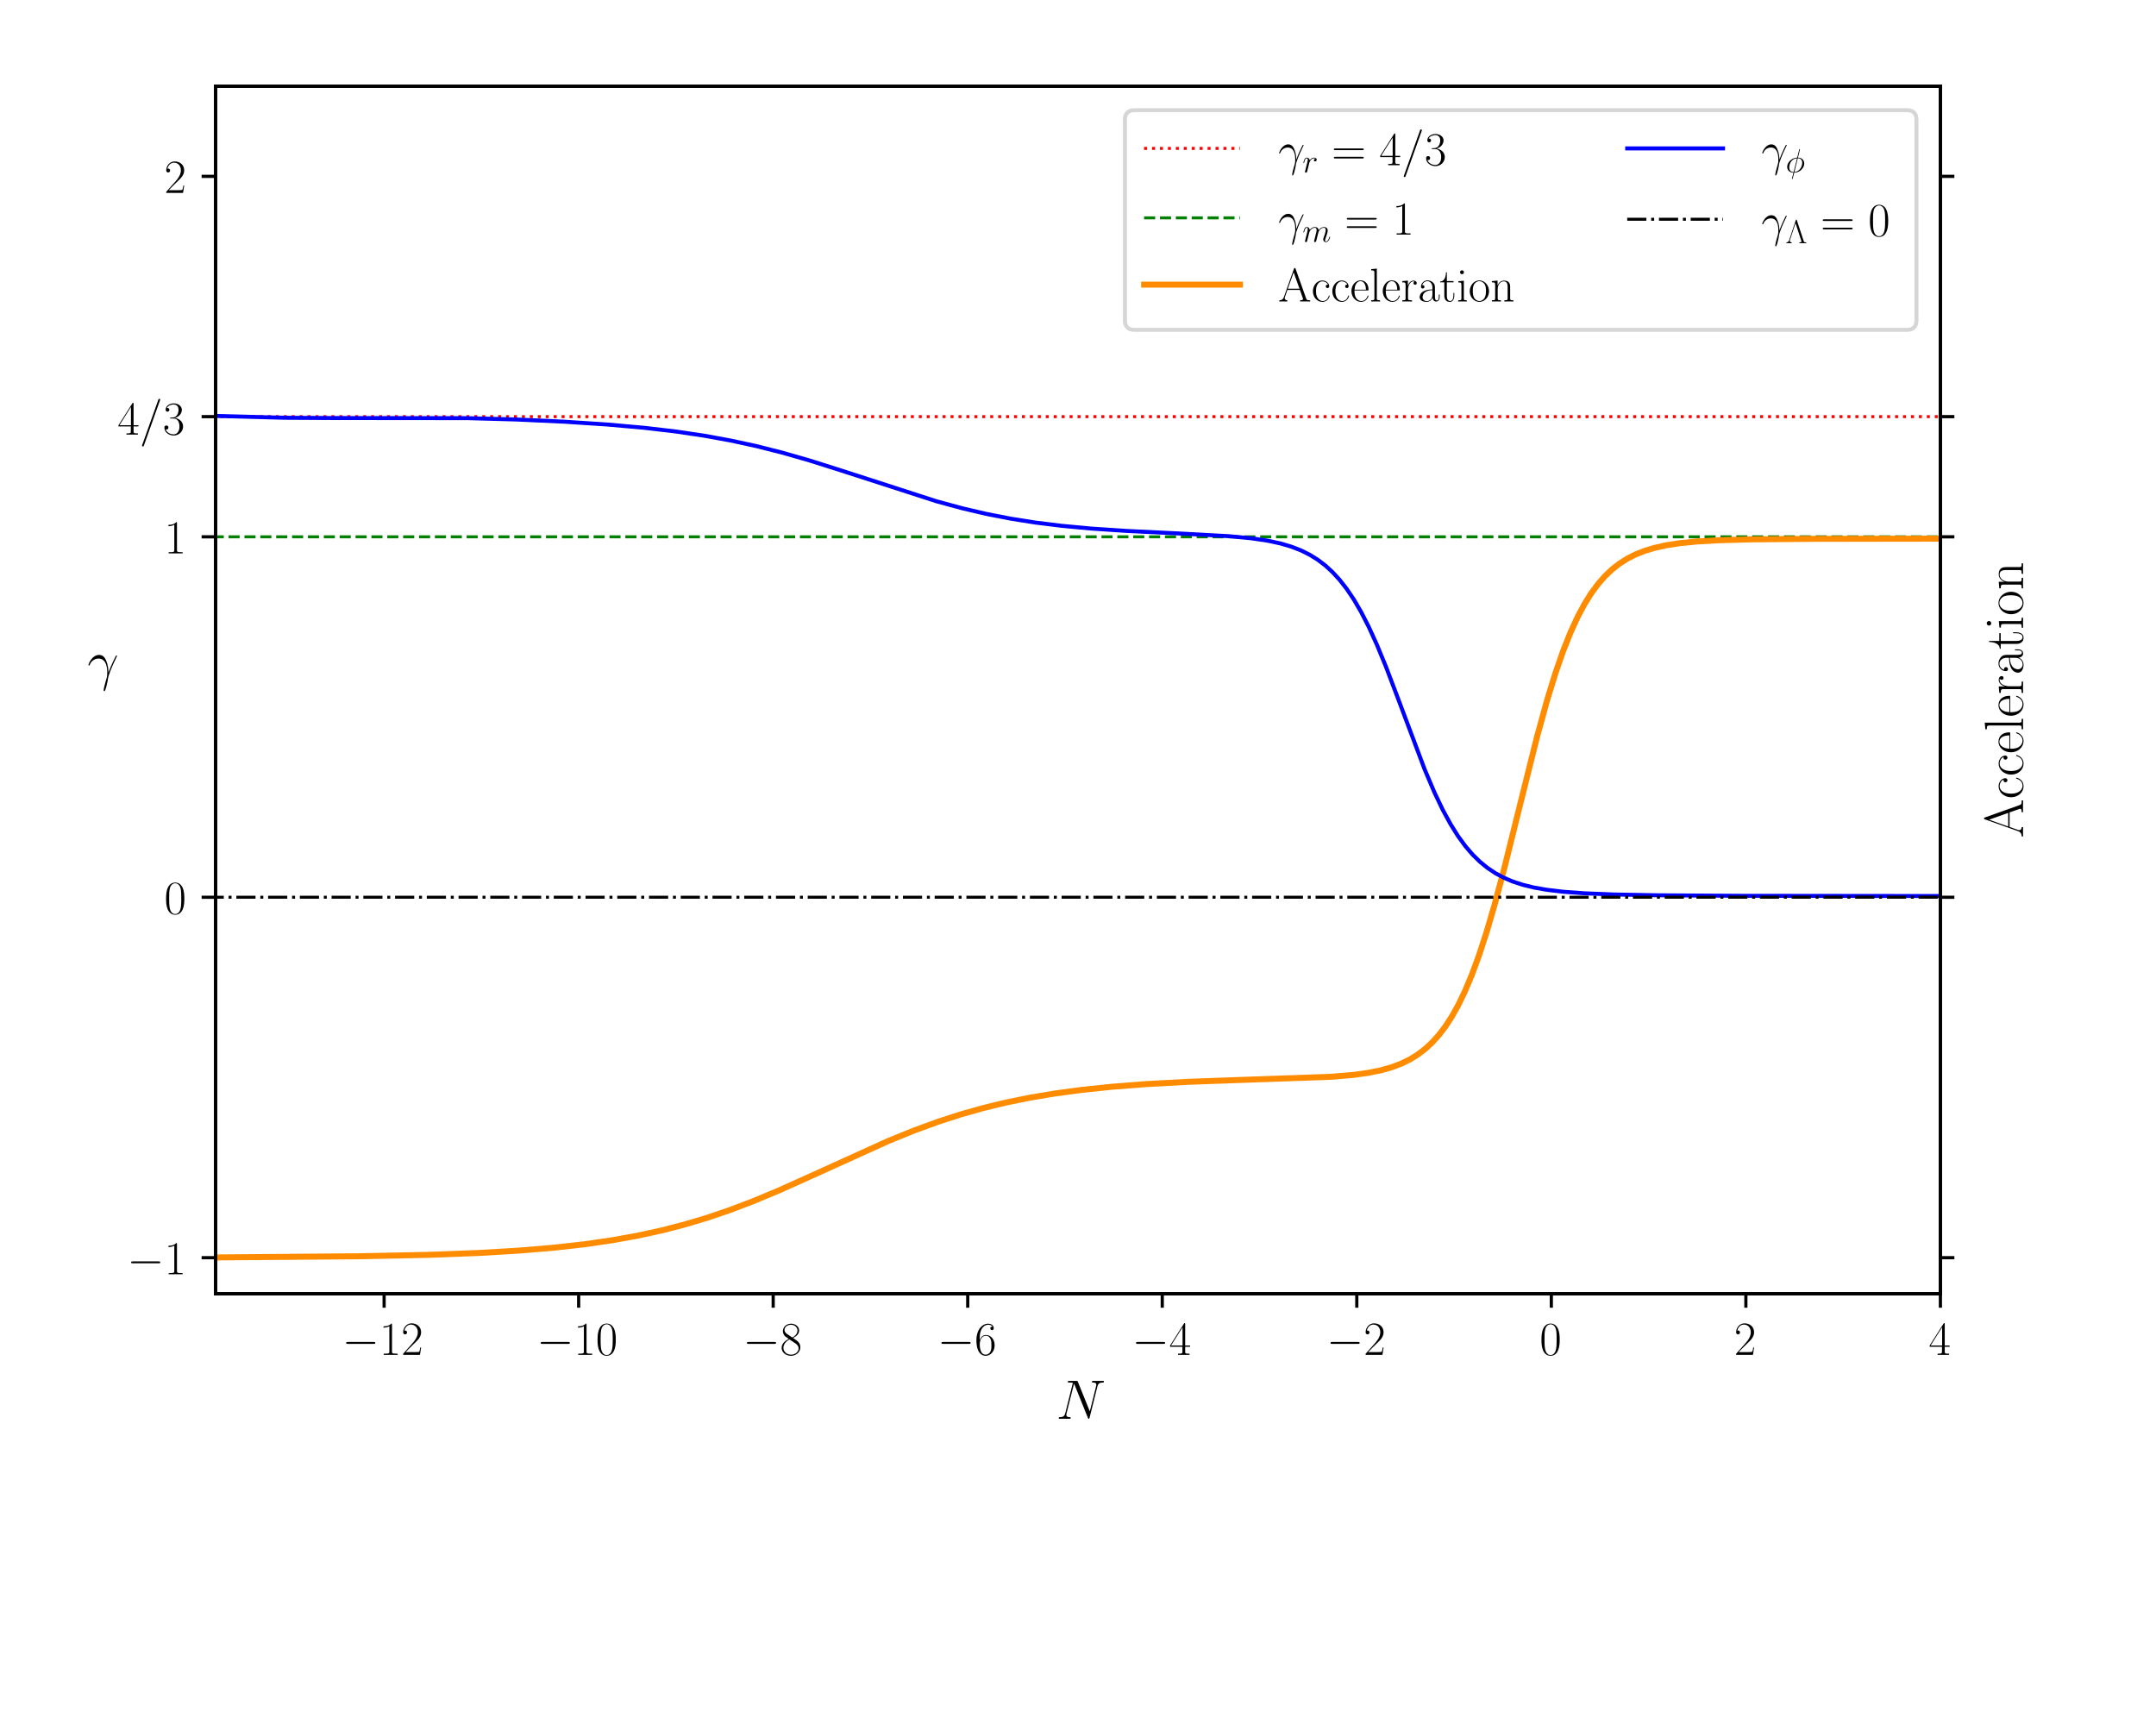
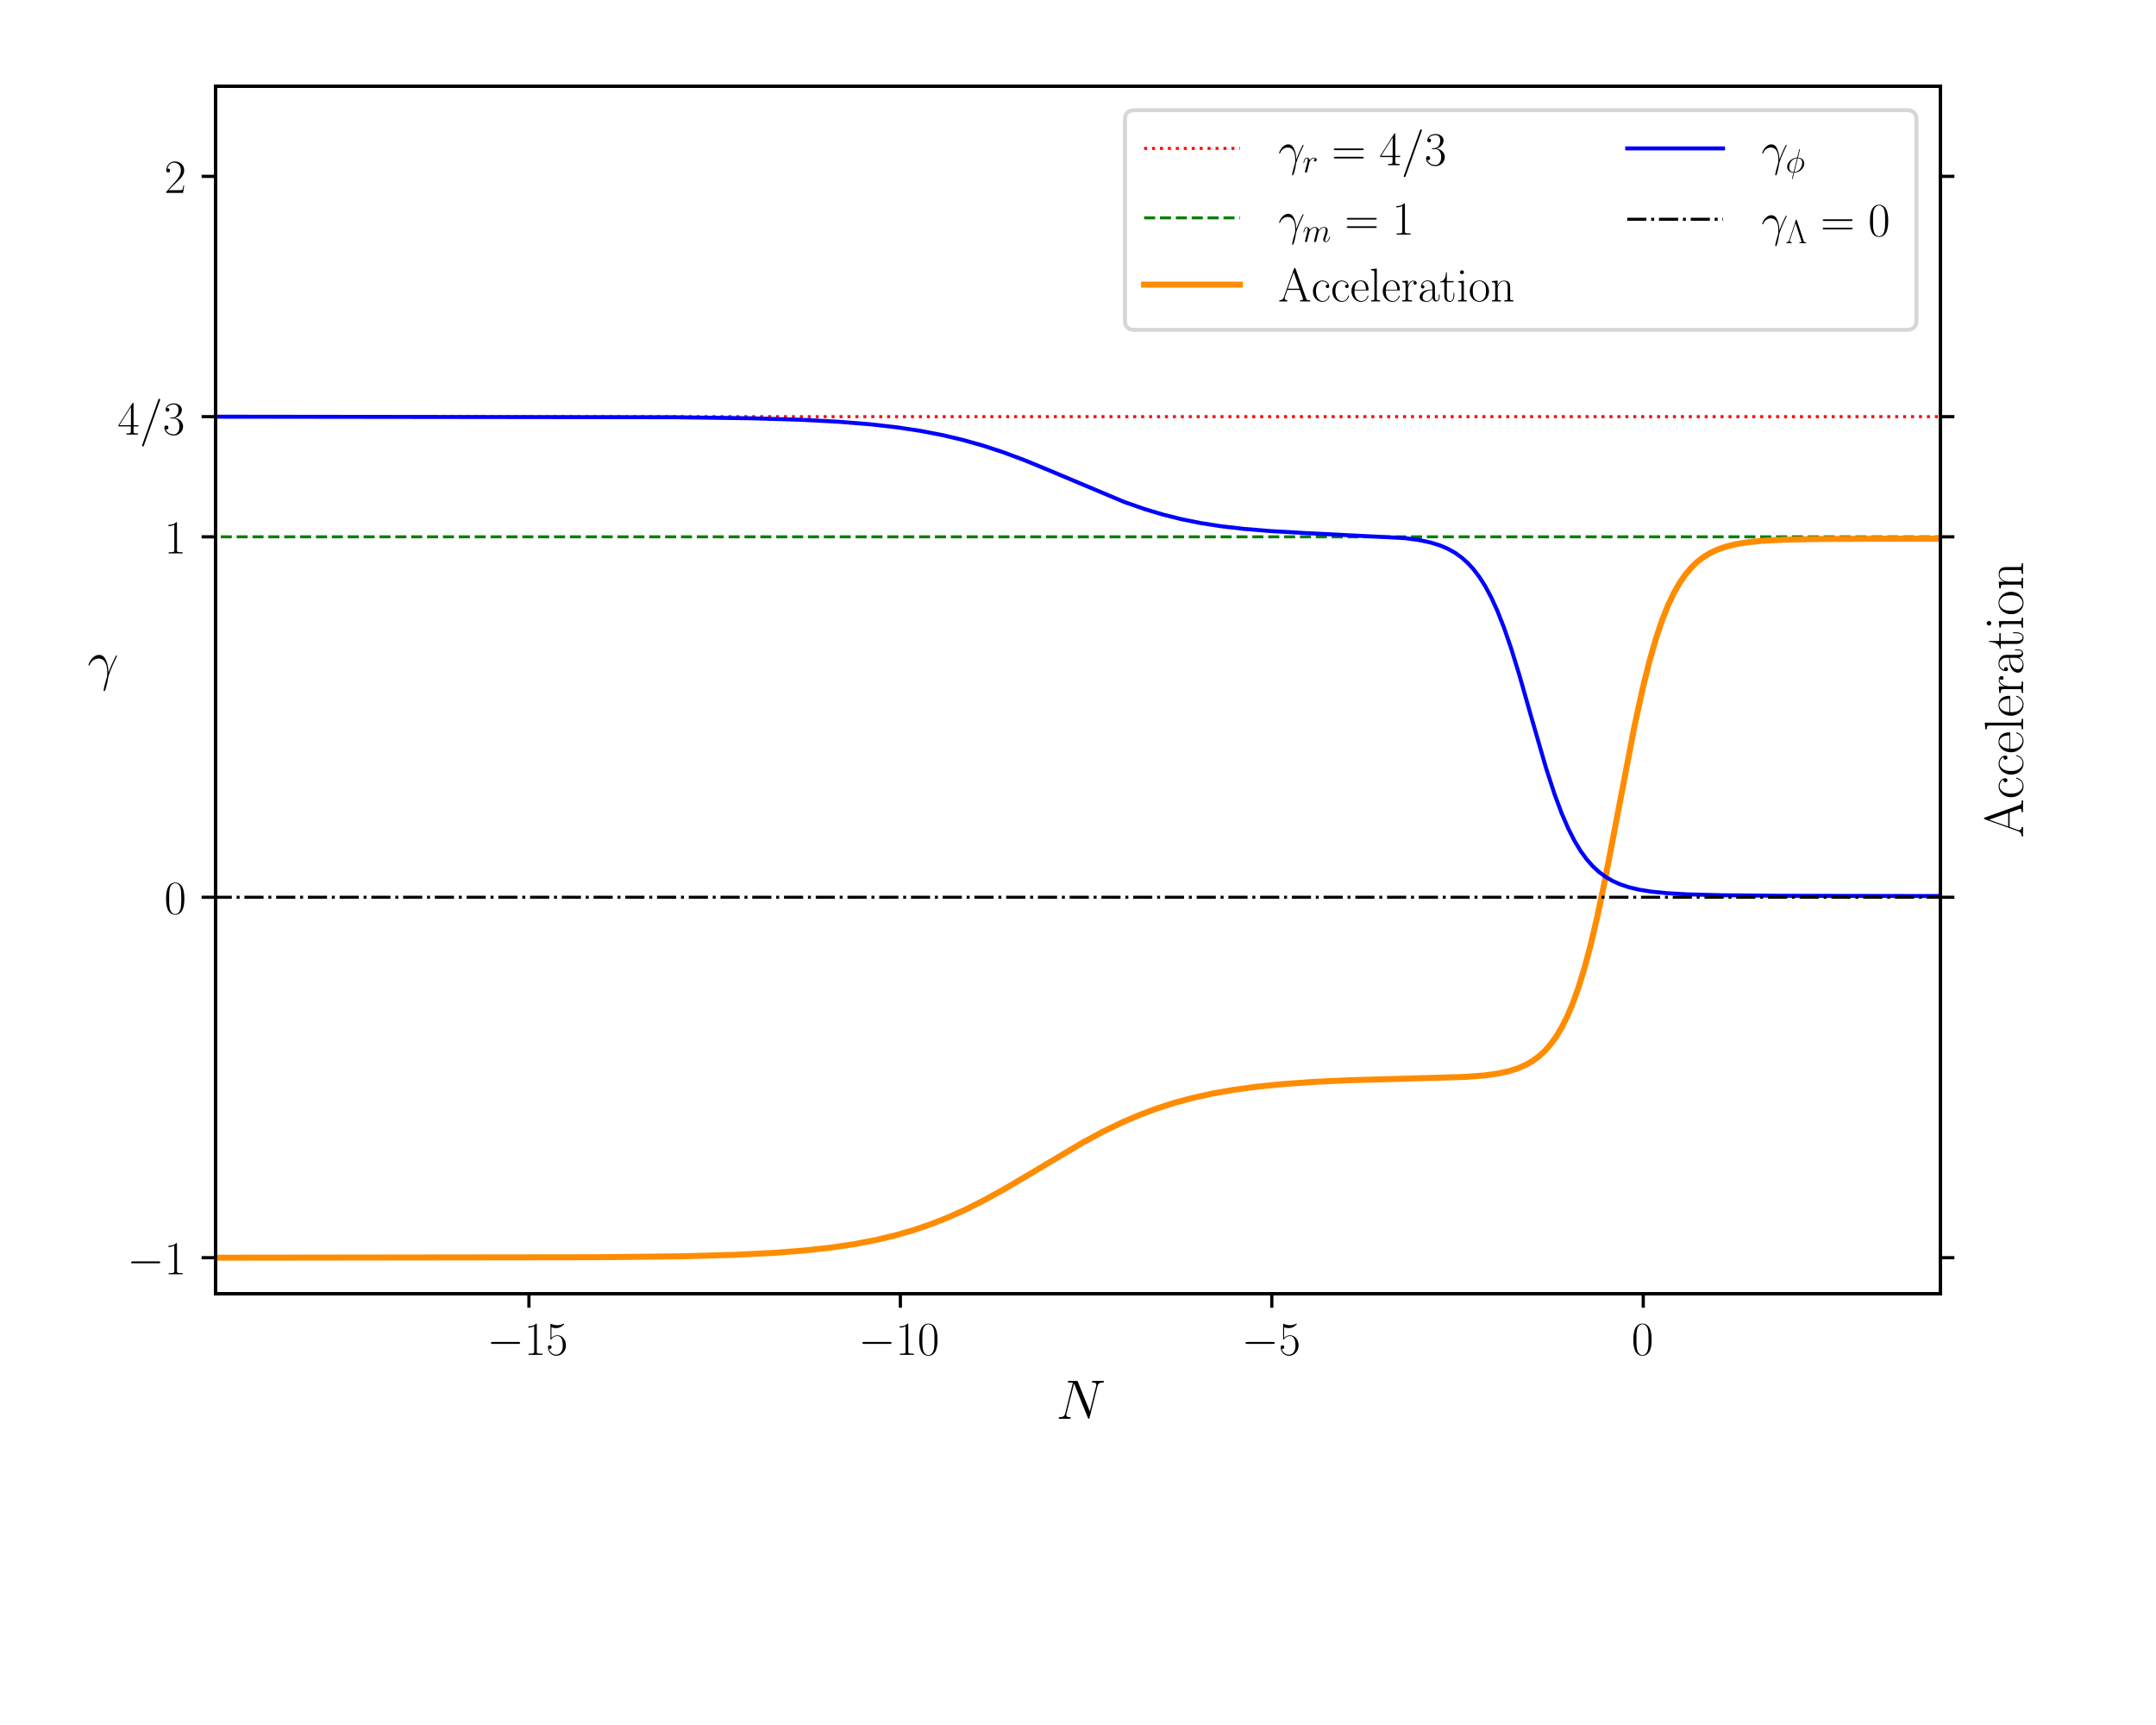
<svg xmlns="http://www.w3.org/2000/svg" xmlns:xlink="http://www.w3.org/1999/xlink" width="540pt" height="432pt" viewBox="0 0 540 432" version="1.1">
  <defs>
    <style type="text/css">*{stroke-linejoin: round; stroke-linecap: butt}</style>
  </defs>
  <g id="figure_1">
    <g id="patch_1">
      <path d="M 0 432  L 540 432  L 540 0  L 0 0  z " style="fill: #ffffff" />
    </g>
    <g id="axes_1">
      <g id="patch_2">
        <path d="M 54 324  L 486 324  L 486 21.6  L 54 21.6  z " style="fill: #ffffff" />
      </g>
      <g id="matplotlib.axis_1">
        <g id="xtick_1">
          <g id="line2d_1">
            <defs>
-               <path id="m106adb99c2" d="M 0 0  L 0 3.5  " style="stroke: #000000; stroke-width: 0.8" />
-             </defs>
-             <g>
-               <use xlink:href="#m106adb99c2" x="96.208" y="324" style="stroke: #000000; stroke-width: 0.8" />
+               <path id="m01d4dc6bf0" d="M 0 0  L 0 3.5  " style="stroke: #000000; stroke-width: 0.8" />
+             </defs>
+             <g>
+               <use xlink:href="#m01d4dc6bf0" x="132.478" y="324" style="stroke: #000000; stroke-width: 0.8" />
            </g>
          </g>
          <g id="text_1">
-             <g transform="translate(85.70622 339.3022) scale(0.12 -0.12)">
+             <g transform="translate(121.9755 339.3022) scale(0.12 -0.12)">
              <defs>
                <path id="CMSY10-0" d="M 4218 1472  C 4326 1472 4442 1472 4442 1600  C 4442 1728 4326 1728 4218 1728  L 755 1728  C 646 1728 531 1728 531 1600  C 531 1472 646 1472 755 1472  L 4218 1472  z " transform="scale(0.015625)" />
                <path id="CMR17-31" d="M 1702 4058  C 1702 4192 1696 4192 1606 4192  C 1357 3916 979 3827 621 3827  C 602 3827 570 3827 563 3808  C 557 3795 557 3782 557 3648  C 755 3648 1088 3686 1344 3839  L 1344 461  C 1344 236 1331 160 781 160  L 589 160  L 589 0  C 896 0 1216 0 1523 0  C 1830 0 2150 0 2458 0  L 2458 160  L 2266 160  C 1715 160 1702 230 1702 458  L 1702 4058  z " transform="scale(0.015625)" />
-                 <path id="CMR17-32" d="M 2669 989  L 2554 989  C 2490 536 2438 459 2413 420  C 2381 369 1920 369 1830 369  L 602 369  C 832 619 1280 1072 1824 1597  C 2214 1967 2669 2402 2669 3035  C 2669 3790 2067 4224 1395 4224  C 691 4224 262 3604 262 3030  C 262 2780 448 2748 525 2748  C 589 2748 781 2787 781 3010  C 781 3207 614 3264 525 3264  C 486 3264 448 3258 422 3245  C 544 3790 915 4058 1306 4058  C 1862 4058 2227 3617 2227 3035  C 2227 2479 1901 2000 1536 1584  L 262 146  L 262 0  L 2515 0  L 2669 989  z " transform="scale(0.015625)" />
+                 <path id="CMR17-35" d="M 730 3692  C 794 3666 1056 3584 1325 3584  C 1920 3584 2246 3911 2432 4100  C 2432 4157 2432 4192 2394 4192  C 2387 4192 2374 4192 2323 4163  C 2099 4058 1837 3973 1517 3973  C 1325 3973 1037 3999 723 4139  C 653 4171 640 4171 634 4171  C 602 4171 595 4164 595 4037  L 595 2203  C 595 2089 595 2057 659 2057  C 691 2057 704 2070 736 2114  C 941 2401 1222 2522 1542 2522  C 1766 2522 2246 2382 2246 1289  C 2246 1085 2246 715 2054 421  C 1894 159 1645 25 1370 25  C 947 25 518 320 403 814  C 429 807 480 795 506 795  C 589 795 749 840 749 1038  C 749 1210 627 1280 506 1280  C 358 1280 262 1190 262 1011  C 262 454 704 -128 1382 -128  C 2042 -128 2669 440 2669 1264  C 2669 2030 2170 2624 1549 2624  C 1222 2624 947 2503 730 2274  L 730 3692  z " transform="scale(0.015625)" />
              </defs>
              <use xlink:href="#CMSY10-0" transform="scale(0.996264)" />
              <use xlink:href="#CMR17-31" transform="translate(77.48747 0) scale(0.996264)" />
-               <use xlink:href="#CMR17-32" transform="translate(123.1779 0) scale(0.996264)" />
+               <use xlink:href="#CMR17-35" transform="translate(123.1779 0) scale(0.996264)" />
            </g>
          </g>
        </g>
        <g id="xtick_2">
          <g id="line2d_2">
            <g>
-               <use xlink:href="#m106adb99c2" x="144.932" y="324" style="stroke: #000000; stroke-width: 0.8" />
+               <use xlink:href="#m01d4dc6bf0" x="225.51" y="324" style="stroke: #000000; stroke-width: 0.8" />
            </g>
          </g>
          <g id="text_2">
-             <g transform="translate(134.4302 339.3022) scale(0.12 -0.12)">
+             <g transform="translate(215.0077 339.3022) scale(0.12 -0.12)">
              <defs>
                <path id="CMR17-30" d="M 2688 2025  C 2688 2416 2682 3080 2413 3591  C 2176 4039 1798 4198 1466 4198  C 1158 4198 768 4058 525 3597  C 269 3118 243 2524 243 2025  C 243 1661 250 1106 448 619  C 723 -39 1216 -128 1466 -128  C 1760 -128 2208 -7 2470 600  C 2662 1042 2688 1559 2688 2025  z M 1466 -26  C 1056 -26 813 325 723 812  C 653 1188 653 1738 653 2096  C 653 2588 653 2997 736 3387  C 858 3929 1216 4096 1466 4096  C 1728 4096 2067 3923 2189 3400  C 2272 3036 2278 2607 2278 2096  C 2278 1680 2278 1169 2202 792  C 2067 95 1690 -26 1466 -26  z " transform="scale(0.015625)" />
              </defs>
              <use xlink:href="#CMSY10-0" transform="scale(0.996264)" />
              <use xlink:href="#CMR17-31" transform="translate(77.48747 0) scale(0.996264)" />
              <use xlink:href="#CMR17-30" transform="translate(123.1779 0) scale(0.996264)" />
            </g>
          </g>
        </g>
        <g id="xtick_3">
          <g id="line2d_3">
            <g>
-               <use xlink:href="#m106adb99c2" x="193.656" y="324" style="stroke: #000000; stroke-width: 0.8" />
+               <use xlink:href="#m01d4dc6bf0" x="318.542" y="324" style="stroke: #000000; stroke-width: 0.8" />
            </g>
          </g>
          <g id="text_3">
-             <g transform="translate(186.0806 339.3022) scale(0.12 -0.12)">
-               <defs>
-                 <path id="CMR17-38" d="M 1741 2264  C 2144 2467 2554 2773 2554 3263  C 2554 3841 1990 4179 1472 4179  C 890 4179 378 3759 378 3180  C 378 3021 416 2747 666 2505  C 730 2442 998 2251 1171 2130  C 883 1983 211 1634 211 934  C 211 279 838 -128 1459 -128  C 2144 -128 2720 362 2720 1010  C 2720 1590 2330 1857 2074 2029  L 1741 2264  z M 902 2822  C 851 2854 595 3051 595 3351  C 595 3739 998 4032 1459 4032  C 1965 4032 2336 3676 2336 3262  C 2336 2669 1670 2331 1638 2331  C 1632 2331 1626 2331 1574 2370  L 902 2822  z M 2080 1519  C 2176 1449 2483 1240 2483 851  C 2483 381 2010 25 1472 25  C 890 25 448 438 448 940  C 448 1443 838 1862 1280 2060  L 2080 1519  z " transform="scale(0.015625)" />
-               </defs>
+             <g transform="translate(310.9664 339.3022) scale(0.12 -0.12)">
              <use xlink:href="#CMSY10-0" transform="scale(0.996264)" />
-               <use xlink:href="#CMR17-38" transform="translate(77.48747 0) scale(0.996264)" />
+               <use xlink:href="#CMR17-35" transform="translate(77.48747 0) scale(0.996264)" />
            </g>
          </g>
        </g>
        <g id="xtick_4">
          <g id="line2d_4">
            <g>
-               <use xlink:href="#m106adb99c2" x="242.38" y="324" style="stroke: #000000; stroke-width: 0.8" />
+               <use xlink:href="#m01d4dc6bf0" x="411.574" y="324" style="stroke: #000000; stroke-width: 0.8" />
            </g>
          </g>
          <g id="text_4">
-             <g transform="translate(234.8045 339.3022) scale(0.12 -0.12)">
-               <defs>
-                 <path id="CMR17-36" d="M 678 2176  C 678 3690 1395 4032 1811 4032  C 1946 4032 2272 4009 2400 3776  C 2298 3776 2106 3776 2106 3553  C 2106 3381 2246 3323 2336 3323  C 2394 3323 2566 3348 2566 3560  C 2566 3954 2246 4179 1805 4179  C 1043 4179 243 3390 243 1984  C 243 253 966 -128 1478 -128  C 2099 -128 2688 427 2688 1283  C 2688 2081 2170 2662 1517 2662  C 1126 2662 838 2407 678 1960  L 678 2176  z M 1478 25  C 691 25 691 1200 691 1436  C 691 1896 909 2560 1504 2560  C 1613 2560 1926 2560 2138 2120  C 2253 1870 2253 1609 2253 1289  C 2253 944 2253 690 2118 434  C 1978 171 1773 25 1478 25  z " transform="scale(0.015625)" />
-               </defs>
-               <use xlink:href="#CMSY10-0" transform="scale(0.996264)" />
-               <use xlink:href="#CMR17-36" transform="translate(77.48747 0) scale(0.996264)" />
-             </g>
-           </g>
-         </g>
-         <g id="xtick_5">
-           <g id="line2d_5">
-             <g>
-               <use xlink:href="#m106adb99c2" x="291.104" y="324" style="stroke: #000000; stroke-width: 0.8" />
-             </g>
-           </g>
-           <g id="text_5">
-             <g transform="translate(283.5285 339.3022) scale(0.12 -0.12)">
-               <defs>
-                 <path id="CMR17-34" d="M 2150 4122  C 2150 4256 2144 4256 2029 4256  L 128 1254  L 128 1088  L 1779 1088  L 1779 457  C 1779 224 1766 160 1318 160  L 1197 160  L 1197 0  C 1402 0 1747 0 1965 0  C 2182 0 2528 0 2733 0  L 2733 160  L 2611 160  C 2163 160 2150 224 2150 457  L 2150 1088  L 2803 1088  L 2803 1254  L 2150 1254  L 2150 4122  z M 1798 3703  L 1798 1254  L 256 1254  L 1798 3703  z " transform="scale(0.015625)" />
-               </defs>
-               <use xlink:href="#CMSY10-0" transform="scale(0.996264)" />
-               <use xlink:href="#CMR17-34" transform="translate(77.48747 0) scale(0.996264)" />
-             </g>
-           </g>
-         </g>
-         <g id="xtick_6">
-           <g id="line2d_6">
-             <g>
-               <use xlink:href="#m106adb99c2" x="339.828" y="324" style="stroke: #000000; stroke-width: 0.8" />
-             </g>
-           </g>
-           <g id="text_6">
-             <g transform="translate(332.2524 339.3022) scale(0.12 -0.12)">
-               <use xlink:href="#CMSY10-0" transform="scale(0.996264)" />
-               <use xlink:href="#CMR17-32" transform="translate(77.48747 0) scale(0.996264)" />
-             </g>
-           </g>
-         </g>
-         <g id="xtick_7">
-           <g id="line2d_7">
-             <g>
-               <use xlink:href="#m106adb99c2" x="388.552" y="324" style="stroke: #000000; stroke-width: 0.8" />
-             </g>
-           </g>
-           <g id="text_7">
-             <g transform="translate(385.6256 339.3022) scale(0.12 -0.12)">
+             <g transform="translate(408.6478 339.3022) scale(0.12 -0.12)">
              <use xlink:href="#CMR17-30" transform="scale(0.996264)" />
            </g>
          </g>
        </g>
-         <g id="xtick_8">
-           <g id="line2d_8">
-             <g>
-               <use xlink:href="#m106adb99c2" x="437.276" y="324" style="stroke: #000000; stroke-width: 0.8" />
-             </g>
-           </g>
-           <g id="text_8">
-             <g transform="translate(434.3496 339.3022) scale(0.12 -0.12)">
-               <use xlink:href="#CMR17-32" transform="scale(0.996264)" />
-             </g>
-           </g>
-         </g>
-         <g id="xtick_9">
-           <g id="line2d_9">
-             <g>
-               <use xlink:href="#m106adb99c2" x="486" y="324" style="stroke: #000000; stroke-width: 0.8" />
-             </g>
-           </g>
-           <g id="text_9">
-             <g transform="translate(483.0735 339.3022) scale(0.12 -0.12)">
-               <use xlink:href="#CMR17-34" transform="scale(0.996264)" />
-             </g>
-           </g>
-         </g>
-         <g id="text_10">
+         <g id="text_5">
          <g transform="translate(264.5319 355.3127) scale(0.14 -0.14)">
            <defs>
              <path id="CMMI12-4e" d="M 4736 3698  C 4806 3974 4909 4166 5395 4166  C 5414 4166 5491 4166 5491 4279  C 5491 4352 5434 4352 5408 4352  C 5280 4352 4954 4352 4826 4352  L 4518 4352  C 4429 4352 4314 4352 4224 4352  C 4186 4352 4109 4352 4109 4230  C 4109 4166 4160 4166 4205 4166  C 4589 4166 4614 4019 4614 3903  C 4614 3846 4608 3826 4589 3737  L 3866 850  L 2496 4249  C 2451 4352 2445 4352 2304 4352  L 1523 4352  C 1395 4352 1338 4352 1338 4230  C 1338 4166 1382 4166 1504 4166  C 1536 4166 1914 4166 1914 4115  C 1914 4102 1901 4051 1894 4032  L 1043 635  C 966 320 813 186 390 186  C 358 186 294 186 294 67  C 294 0 358 0 378 0  C 506 0 832 0 960 0  L 1267 0  C 1357 0 1466 0 1555 0  C 1600 0 1670 0 1670 122  C 1670 180 1606 186 1581 186  C 1370 186 1165 224 1165 454  C 1165 505 1178 562 1190 613  L 2054 4032  C 2093 3968 2093 3956 2118 3898  L 3642 115  C 3674 38 3686 0 3744 0  C 3808 0 3814 19 3840 128  L 4736 3698  z " transform="scale(0.015625)" />
            </defs>
            <use xlink:href="#CMMI12-4e" transform="scale(0.996264)" />
          </g>
        </g>
      </g>
      <g id="matplotlib.axis_2">
        <g id="ytick_1">
-           <g id="line2d_10">
-             <defs>
-               <path id="mf02c98579a" d="M 0 0  L -3.5 0  " style="stroke: #000000; stroke-width: 0.8" />
-             </defs>
-             <g>
-               <use xlink:href="#mf02c98579a" x="54" y="314.973" style="stroke: #000000; stroke-width: 0.8" />
-             </g>
-           </g>
-           <g id="text_11">
+           <g id="line2d_5">
+             <defs>
+               <path id="macfcc7bce2" d="M 0 0  L -3.5 0  " style="stroke: #000000; stroke-width: 0.8" />
+             </defs>
+             <g>
+               <use xlink:href="#macfcc7bce2" x="54" y="314.973" style="stroke: #000000; stroke-width: 0.8" />
+             </g>
+           </g>
+           <g id="text_6">
            <g transform="translate(31.84852 319.1242) scale(0.12 -0.12)">
              <use xlink:href="#CMSY10-0" transform="scale(0.996264)" />
              <use xlink:href="#CMR17-31" transform="translate(77.48747 0) scale(0.996264)" />
            </g>
          </g>
        </g>
        <g id="ytick_2">
-           <g id="line2d_11">
-             <g>
-               <use xlink:href="#mf02c98579a" x="54" y="224.704" style="stroke: #000000; stroke-width: 0.8" />
-             </g>
-           </g>
-           <g id="text_12">
+           <g id="line2d_6">
+             <g>
+               <use xlink:href="#macfcc7bce2" x="54" y="224.704" style="stroke: #000000; stroke-width: 0.8" />
+             </g>
+           </g>
+           <g id="text_7">
            <g transform="translate(41.14701 228.8556) scale(0.12 -0.12)">
              <use xlink:href="#CMR17-30" transform="scale(0.996264)" />
            </g>
          </g>
        </g>
        <g id="ytick_3">
-           <g id="line2d_12">
-             <g>
-               <use xlink:href="#mf02c98579a" x="54" y="134.436" style="stroke: #000000; stroke-width: 0.8" />
-             </g>
-           </g>
-           <g id="text_13">
+           <g id="line2d_7">
+             <g>
+               <use xlink:href="#macfcc7bce2" x="54" y="134.436" style="stroke: #000000; stroke-width: 0.8" />
+             </g>
+           </g>
+           <g id="text_8">
            <g transform="translate(41.14701 138.5869) scale(0.12 -0.12)">
              <use xlink:href="#CMR17-31" transform="scale(0.996264)" />
            </g>
          </g>
        </g>
        <g id="ytick_4">
-           <g id="line2d_13">
-             <g>
-               <use xlink:href="#mf02c98579a" x="54" y="104.346" style="stroke: #000000; stroke-width: 0.8" />
-             </g>
-           </g>
-           <g id="text_14">
+           <g id="line2d_8">
+             <g>
+               <use xlink:href="#macfcc7bce2" x="54" y="104.346" style="stroke: #000000; stroke-width: 0.8" />
+             </g>
+           </g>
+           <g id="text_9">
            <g transform="translate(29.44103 108.8295) scale(0.12 -0.12)">
              <defs>
+                 <path id="CMR17-34" d="M 2150 4122  C 2150 4256 2144 4256 2029 4256  L 128 1254  L 128 1088  L 1779 1088  L 1779 457  C 1779 224 1766 160 1318 160  L 1197 160  L 1197 0  C 1402 0 1747 0 1965 0  C 2182 0 2528 0 2733 0  L 2733 160  L 2611 160  C 2163 160 2150 224 2150 457  L 2150 1088  L 2803 1088  L 2803 1254  L 2150 1254  L 2150 4122  z M 1798 3703  L 1798 1254  L 256 1254  L 1798 3703  z " transform="scale(0.015625)" />
                <path id="CMMI12-3d" d="M 2746 4562  C 2746 4569 2784 4666 2784 4678  C 2784 4755 2720 4800 2669 4800  C 2637 4800 2579 4800 2528 4659  L 384 -1363  C 384 -1370 346 -1465 346 -1478  C 346 -1555 410 -1600 461 -1600  C 499 -1600 557 -1593 602 -1459  L 2746 4562  z " transform="scale(0.015625)" />
                <path id="CMR17-33" d="M 1414 2157  C 1984 2157 2234 1662 2234 1090  C 2234 320 1824 25 1453 25  C 1114 25 563 194 390 693  C 422 680 454 680 486 680  C 640 680 755 782 755 948  C 755 1133 614 1216 486 1216  C 378 1216 211 1165 211 926  C 211 335 787 -128 1466 -128  C 2176 -128 2720 430 2720 1085  C 2720 1707 2208 2157 1600 2227  C 2086 2328 2554 2756 2554 3329  C 2554 3820 2048 4179 1472 4179  C 890 4179 378 3829 378 3329  C 378 3110 544 3072 627 3072  C 762 3072 877 3155 877 3321  C 877 3486 762 3569 627 3569  C 602 3569 570 3569 544 3557  C 730 3959 1235 4032 1459 4032  C 1683 4032 2106 3925 2106 3320  C 2106 3143 2080 2828 1862 2550  C 1670 2304 1453 2304 1242 2284  C 1210 2284 1062 2269 1037 2269  C 992 2263 966 2257 966 2208  C 966 2163 973 2157 1101 2157  L 1414 2157  z " transform="scale(0.015625)" />
              </defs>
              <use xlink:href="#CMR17-34" transform="scale(0.996264)" />
              <use xlink:href="#CMMI12-3d" transform="translate(45.69048 0) scale(0.996264)" />
              <use xlink:href="#CMR17-33" transform="translate(94.4654 0) scale(0.996264)" />
            </g>
          </g>
        </g>
        <g id="ytick_5">
-           <g id="line2d_14">
-             <g>
-               <use xlink:href="#mf02c98579a" x="54" y="44.167" style="stroke: #000000; stroke-width: 0.8" />
-             </g>
-           </g>
-           <g id="text_15">
+           <g id="line2d_9">
+             <g>
+               <use xlink:href="#macfcc7bce2" x="54" y="44.167" style="stroke: #000000; stroke-width: 0.8" />
+             </g>
+           </g>
+           <g id="text_10">
            <g transform="translate(41.14701 48.31825) scale(0.12 -0.12)">
+               <defs>
+                 <path id="CMR17-32" d="M 2669 989  L 2554 989  C 2490 536 2438 459 2413 420  C 2381 369 1920 369 1830 369  L 602 369  C 832 619 1280 1072 1824 1597  C 2214 1967 2669 2402 2669 3035  C 2669 3790 2067 4224 1395 4224  C 691 4224 262 3604 262 3030  C 262 2780 448 2748 525 2748  C 589 2748 781 2787 781 3010  C 781 3207 614 3264 525 3264  C 486 3264 448 3258 422 3245  C 544 3790 915 4058 1306 4058  C 1862 4058 2227 3617 2227 3035  C 2227 2479 1901 2000 1536 1584  L 262 146  L 262 0  L 2515 0  L 2669 989  z " transform="scale(0.015625)" />
+               </defs>
              <use xlink:href="#CMR17-32" transform="scale(0.996264)" />
            </g>
          </g>
        </g>
-         <g id="text_16">
+         <g id="text_11">
          <g transform="translate(21.89909 170.088) scale(0.14 -0.14)">
            <defs>
              <path id="CMMI12-d" d="M 2419 760  C 2406 1071 2394 1561 2150 2133  C 2022 2452 1805 2788 1338 2788  C 550 2788 122 1790 122 1625  C 122 1567 166 1567 186 1567  C 243 1567 243 1580 275 1663  C 410 2057 819 2368 1261 2368  C 2150 2368 2278 1383 2278 754  C 2278 352 2234 220 2195 92  C 2074 -302 1862 -1090 1862 -1268  C 1862 -1319 1882 -1376 1933 -1376  C 2029 -1376 2086 -1166 2157 -912  C 2310 -353 2349 -73 2381 181  C 2400 334 2765 1384 3270 2382  C 3315 2483 3405 2655 3405 2674  C 3405 2680 3398 2725 3341 2725  C 3328 2725 3296 2725 3283 2699  C 3270 2687 3046 2254 2854 1822  C 2758 1606 2630 1320 2419 760  z " transform="scale(0.015625)" />
            </defs>
            <use xlink:href="#CMMI12-d" transform="scale(0.996264)" />
          </g>
        </g>
      </g>
-       <g id="line2d_15">
-         <path d="M 541 104.346  L 54 104.346  " clip-path="url(#pcfe95376be)" style="fill: none; stroke-dasharray: 0.75,1.238; stroke-dashoffset: 0; stroke: #ff0000; stroke-width: 0.75" />
-       </g>
-       <g id="line2d_16">
-         <path d="M 541 134.436  L 54 134.436  " clip-path="url(#pcfe95376be)" style="fill: none; stroke-dasharray: 2.775,1.2; stroke-dashoffset: 0; stroke: #008000; stroke-width: 0.75" />
-       </g>
-       <g id="line2d_17">
-         <path d="M 54 314.904  L 90.292 314.603  L 107.428 314.254  L 119.965 313.783  L 130.161 313.183  L 138.838 312.455  L 146.459 311.597  L 153.327 310.603  L 159.658 309.464  L 165.62 308.168  L 171.347 306.695  L 176.972 305.019  L 182.639 303.098  L 188.542 300.859  L 195.03 298.154  L 203.11 294.529  L 222.427 285.767  L 228.971 283.11  L 234.888 280.944  L 240.562 279.103  L 246.192 277.51  L 251.92 276.122  L 257.872 274.909  L 264.184 273.852  L 271.015 272.937  L 278.577 272.153  L 287.177 271.49  L 297.316 270.938  L 310.284 270.469  L 333.126 269.68  L 338.622 269.231  L 342.659 268.687  L 345.894 268.032  L 348.62 267.259  L 350.998 266.356  L 353.132 265.311  L 355.088 264.105  L 356.918 262.716  L 358.657 261.115  L 360.338 259.262  L 361.983 257.114  L 363.613 254.613  L 365.247 251.69  L 366.906 248.258  L 368.612 244.206  L 370.39 239.39  L 372.283 233.602  L 374.364 226.497  L 376.795 217.364  L 380.301 203.223  L 385.029 184.29  L 387.509 175.3  L 389.629 168.425  L 391.566 162.875  L 393.393 158.296  L 395.149 154.479  L 396.864 151.271  L 398.562 148.557  L 400.261 146.255  L 401.98 144.292  L 403.742 142.616  L 405.574 141.179  L 407.506 139.945  L 409.579 138.886  L 411.847 137.979  L 414.386 137.208  L 417.297 136.561  L 420.744 136.03  L 425 135.608  L 430.579 135.291  L 438.643 135.074  L 452.724 134.949  L 486 134.898  L 486 134.898  " clip-path="url(#pcfe95376be)" style="fill: none; stroke: #ff8c00; stroke-width: 1.5; stroke-linecap: square" />
-       </g>
-       <g id="line2d_18">
-         <path d="M 54 104.166  L 71.346 104.624  L 83.422 104.688  L 117.117 104.721  L 129.315 105.057  L 141.418 105.612  L 152.279 106.326  L 161.415 107.143  L 169.291 108.066  L 176.378 109.117  L 183.004 110.323  L 189.426 111.718  L 195.897 113.353  L 202.769 115.322  L 210.88 117.889  L 234.552 125.538  L 241.059 127.302  L 247.128 128.718  L 253.121 129.888  L 259.292 130.864  L 265.909 131.682  L 273.349 132.372  L 282.331 132.972  L 296.069 133.637  L 307.777 134.28  L 313.376 134.805  L 317.444 135.401  L 320.701 136.098  L 323.454 136.909  L 325.866 137.848  L 328.039 138.931  L 330.047 140.179  L 331.937 141.617  L 333.752 143.279  L 335.526 145.209  L 337.285 147.456  L 339.058 150.089  L 340.878 153.199  L 342.786 156.911  L 344.844 161.419  L 347.183 167.099  L 350.218 175.104  L 356.833 192.707  L 359.249 198.396  L 361.364 202.823  L 363.323 206.42  L 365.194 209.402  L 367.018 211.901  L 368.831 214.012  L 370.661 215.806  L 372.539 217.339  L 374.498 218.652  L 376.578 219.777  L 378.834 220.742  L 381.334 221.566  L 384.179 222.266  L 387.519 222.851  L 391.6 223.331  L 396.847 223.714  L 404.112 224.006  L 415.341 224.213  L 436.158 224.342  L 486 224.397  L 486 224.397  " clip-path="url(#pcfe95376be)" style="fill: none; stroke: #0000ff; stroke-linecap: square" />
-       </g>
-       <g id="line2d_19">
-         <path d="M 541 224.704  L 54 224.704  " clip-path="url(#pcfe95376be)" style="fill: none; stroke-dasharray: 4.8,1.2,0.75,1.2; stroke-dashoffset: 0; stroke: #000000; stroke-width: 0.75" />
+       <g id="line2d_10">
+         <path d="M 519.161 104.346  L 54 104.346  " clip-path="url(#pcc1d753c6f)" style="fill: none; stroke-dasharray: 0.75,1.238; stroke-dashoffset: 0; stroke: #ff0000; stroke-width: 0.75" />
+       </g>
+       <g id="line2d_11">
+         <path d="M 519.161 134.436  L 54 134.436  " clip-path="url(#pcc1d753c6f)" style="fill: none; stroke-dasharray: 2.775,1.2; stroke-dashoffset: 0; stroke: #008000; stroke-width: 0.75" />
+       </g>
+       <g id="line2d_12">
+         <path d="M 54 314.972  L 149.864 314.856  L 170.873 314.614  L 184.007 314.251  L 193.731 313.768  L 201.55 313.163  L 208.164 312.434  L 213.968 311.575  L 219.205 310.577  L 224.045 309.431  L 228.616 308.122  L 233.026 306.628  L 237.376 304.918  L 241.782 302.946  L 246.408 300.628  L 251.56 297.79  L 258.242 293.836  L 271.082 286.195  L 276.322 283.377  L 280.979 281.12  L 285.404 279.222  L 289.767 277.591  L 294.186 276.177  L 298.761 274.947  L 303.599 273.88  L 308.824 272.958  L 314.595 272.169  L 321.139 271.505  L 328.8 270.957  L 338.17 270.519  L 350.951 270.162  L 366.898 269.698  L 371.81 269.323  L 375.26 268.845  L 377.96 268.254  L 380.202 267.54  L 382.144 266.692  L 383.88 265.692  L 385.473 264.518  L 386.967 263.138  L 388.396 261.512  L 389.786 259.587  L 391.155 257.304  L 392.525 254.577  L 393.909 251.313  L 395.327 247.384  L 396.801 242.625  L 398.362 236.807  L 400.066 229.564  L 402.033 220.187  L 404.707 206.242  L 409.343 182.019  L 411.392 172.592  L 413.158 165.477  L 414.776 159.846  L 416.31 155.292  L 417.789 151.576  L 419.236 148.524  L 420.673 146.003  L 422.115 143.911  L 423.581 142.17  L 425.094 140.714  L 426.683 139.492  L 428.383 138.465  L 430.246 137.601  L 432.339 136.88  L 434.764 136.285  L 437.679 135.807  L 441.369 135.438  L 446.409 135.171  L 454.272 135.001  L 470.618 134.915  L 486 134.898  L 486 134.898  " clip-path="url(#pcc1d753c6f)" style="fill: none; stroke: #ff8c00; stroke-width: 1.5; stroke-linecap: square" />
+       </g>
+       <g id="line2d_13">
+         <path d="M 54 104.351  L 168.906 104.491  L 188.263 104.752  L 200.811 105.133  L 210.285 105.635  L 218.018 106.262  L 224.657 107.018  L 230.57 107.913  L 236.005 108.957  L 241.142 110.17  L 246.146 111.579  L 251.19 113.233  L 256.541 115.225  L 262.828 117.815  L 281.571 125.704  L 286.581 127.459  L 291.257 128.863  L 295.877 130.018  L 300.639 130.977  L 305.75 131.777  L 311.497 132.446  L 318.363 133.012  L 327.35 133.517  L 351.905 134.768  L 355.543 135.269  L 358.345 135.873  L 360.658 136.593  L 362.656 137.445  L 364.444 138.447  L 366.087 139.623  L 367.635 141.006  L 369.125 142.64  L 370.586 144.577  L 372.043 146.886  L 373.52 149.656  L 375.048 153.005  L 376.663 157.1  L 378.432 162.216  L 380.509 168.937  L 383.625 179.888  L 387.248 192.411  L 389.338 198.834  L 391.135 203.665  L 392.787 207.488  L 394.36 210.582  L 395.889 213.113  L 397.405 215.201  L 398.935 216.936  L 400.505 218.384  L 402.148 219.598  L 403.905 220.619  L 405.83 221.48  L 408.002 222.201  L 410.53 222.802  L 413.597 223.293  L 417.515 223.684  L 422.896 223.984  L 431.115 224.198  L 446.05 224.334  L 483.849 224.396  L 486 224.397  L 486 224.397  " clip-path="url(#pcc1d753c6f)" style="fill: none; stroke: #0000ff; stroke-linecap: square" />
+       </g>
+       <g id="line2d_14">
+         <path d="M 519.161 224.704  L 54 224.704  " clip-path="url(#pcc1d753c6f)" style="fill: none; stroke-dasharray: 4.8,1.2,0.75,1.2; stroke-dashoffset: 0; stroke: #000000; stroke-width: 0.75" />
      </g>
      <g id="patch_3">
        <path d="M 54 324  L 54 21.6  " style="fill: none; stroke: #000000; stroke-width: 0.8; stroke-linejoin: miter; stroke-linecap: square" />
      </g>
      <g id="patch_4">
        <path d="M 486 324  L 486 21.6  " style="fill: none; stroke: #000000; stroke-width: 0.8; stroke-linejoin: miter; stroke-linecap: square" />
      </g>
      <g id="patch_5">
        <path d="M 54 324  L 486 324  " style="fill: none; stroke: #000000; stroke-width: 0.8; stroke-linejoin: miter; stroke-linecap: square" />
      </g>
      <g id="patch_6">
        <path d="M 54 21.6  L 486 21.6  " style="fill: none; stroke: #000000; stroke-width: 0.8; stroke-linejoin: miter; stroke-linecap: square" />
      </g>
      <g id="legend_1">
        <g id="patch_7">
          <path d="M 284.155 82.604  L 477.6 82.604  Q 480 82.604 480 80.204  L 480 30  Q 480 27.6 477.6 27.6  L 284.155 27.6  Q 281.755 27.6 281.755 30  L 281.755 80.204  Q 281.755 82.604 284.155 82.604  z " style="fill: #ffffff; opacity: 0.8; stroke: #cccccc; stroke-linejoin: miter" />
        </g>
-         <g id="line2d_20">
+         <g id="line2d_15">
          <path d="M 286.555 37.166  L 298.555 37.166  L 310.555 37.166  " style="fill: none; stroke-dasharray: 0.75,1.238; stroke-dashoffset: 0; stroke: #ff0000; stroke-width: 0.75" />
        </g>
-         <g id="text_17">
+         <g id="text_12">
          <g transform="translate(320.1549 41.36638) scale(0.12 -0.12)">
            <defs>
              <path id="CMMI12-72" d="M 2490 2612  C 2291 2574 2189 2433 2189 2293  C 2189 2139 2310 2088 2400 2088  C 2579 2088 2726 2242 2726 2433  C 2726 2638 2528 2816 2208 2816  C 1952 2816 1658 2701 1389 2312  C 1344 2650 1088 2816 832 2816  C 582 2816 454 2625 378 2484  C 269 2254 173 1871 173 1839  C 173 1814 198 1782 243 1782  C 294 1782 301 1788 339 1935  C 435 2318 557 2689 813 2689  C 966 2689 1011 2580 1011 2395  C 1011 2254 947 2005 902 1807  L 723 1118  C 698 996 627 709 595 594  C 550 428 480 128 480 96  C 480 6 550 -64 646 -64  C 717 -64 838 -19 877 109  C 896 160 1133 1124 1171 1271  C 1203 1411 1242 1546 1274 1686  C 1299 1775 1325 1878 1344 1961  C 1363 2018 1536 2331 1696 2472  C 1773 2542 1939 2689 2202 2689  C 2304 2689 2406 2670 2490 2612  z " transform="scale(0.015625)" />
              <path id="CMR17-3d" d="M 4115 2017  C 4211 2017 4307 2017 4307 2125  C 4307 2240 4198 2240 4090 2240  L 512 2240  C 403 2240 294 2240 294 2125  C 294 2017 390 2017 486 2017  L 4115 2017  z M 4090 896  C 4198 896 4307 896 4307 1011  C 4307 1119 4211 1119 4115 1119  L 486 1119  C 390 1119 294 1119 294 1011  C 294 896 403 896 512 896  L 4090 896  z " transform="scale(0.015625)" />
            </defs>
            <use xlink:href="#CMMI12-d" transform="scale(0.996264)" />
            <use xlink:href="#CMMI12-72" transform="translate(50.59913 -14.94392) scale(0.697382)" />
            <use xlink:href="#CMR17-3d" transform="translate(111.4405 0) scale(0.996264)" />
            <use xlink:href="#CMR17-34" transform="translate(210.8293 0) scale(0.996264)" />
            <use xlink:href="#CMMI12-3d" transform="translate(256.5198 0) scale(0.996264)" />
            <use xlink:href="#CMR17-33" transform="translate(305.2947 0) scale(0.996264)" />
          </g>
        </g>
-         <g id="line2d_21">
+         <g id="line2d_16">
          <path d="M 286.555 54.555  L 298.555 54.555  L 310.555 54.555  " style="fill: none; stroke-dasharray: 2.775,1.2; stroke-dashoffset: 0; stroke: #008000; stroke-width: 0.75" />
        </g>
-         <g id="text_18">
+         <g id="text_13">
          <g transform="translate(320.1549 58.75517) scale(0.12 -0.12)">
            <defs>
              <path id="CMMI12-6d" d="M 1318 1871  C 1331 1910 1491 2229 1728 2433  C 1894 2586 2112 2689 2362 2689  C 2618 2689 2707 2497 2707 2242  C 2707 2203 2707 2076 2630 1775  L 2470 1118  C 2419 926 2298 453 2285 383  C 2259 287 2221 121 2221 96  C 2221 6 2291 -64 2387 -64  C 2579 -64 2611 83 2669 313  L 3053 1839  C 3066 1890 3398 2689 4102 2689  C 4358 2689 4448 2497 4448 2242  C 4448 1884 4198 1188 4058 805  C 4000 651 3968 568 3968 453  C 3968 166 4166 -64 4474 -64  C 5069 -64 5293 875 5293 913  C 5293 945 5267 971 5229 971  C 5171 971 5165 952 5133 843  C 4986 332 4749 64 4493 64  C 4429 64 4326 64 4326 269  C 4326 436 4403 640 4429 710  C 4544 1018 4832 1773 4832 2145  C 4832 2528 4608 2816 4122 2816  C 3693 2816 3347 2574 3091 2197  C 3072 2542 2861 2816 2381 2816  C 1811 2816 1510 2415 1395 2255  C 1376 2618 1114 2816 832 2816  C 646 2816 499 2727 378 2484  C 262 2254 173 1865 173 1839  C 173 1814 198 1782 243 1782  C 294 1782 301 1788 339 1935  C 435 2312 557 2689 813 2689  C 960 2689 1011 2586 1011 2395  C 1011 2254 947 2005 902 1807  L 723 1118  C 698 996 627 709 595 594  C 550 428 480 128 480 96  C 480 6 550 -64 646 -64  C 723 -64 813 -26 864 70  C 877 102 934 326 966 453  L 1107 1028  L 1318 1871  z " transform="scale(0.015625)" />
            </defs>
            <use xlink:href="#CMMI12-d" transform="scale(0.996264)" />
            <use xlink:href="#CMMI12-6d" transform="translate(50.59913 -14.94392) scale(0.697382)" />
            <use xlink:href="#CMR17-3d" transform="translate(138.5001 0) scale(0.996264)" />
            <use xlink:href="#CMR17-31" transform="translate(237.8889 0) scale(0.996264)" />
          </g>
        </g>
-         <g id="line2d_22">
+         <g id="line2d_17">
          <path d="M 286.555 71.28  L 298.555 71.28  L 310.555 71.28  " style="fill: none; stroke: #ff8c00; stroke-width: 1.5; stroke-linecap: square" />
        </g>
-         <g id="text_19">
+         <g id="text_14">
          <g transform="translate(320.1549 75.47976) scale(0.12 -0.12)">
            <defs>
              <path id="CMR17-41" d="M 2323 4378  C 2291 4461 2278 4480 2214 4480  C 2150 4480 2138 4461 2106 4378  L 749 566  C 627 223 371 153 147 153  L 147 -13  C 262 0 518 0 640 0  C 800 0 1056 0 1210 -13  L 1210 153  C 909 153 864 361 864 439  C 864 497 877 530 890 569  L 1229 1536  L 2906 1536  L 3290 442  C 3322 365 3322 352 3322 327  C 3322 153 3046 153 2925 153  L 2925 0  C 3110 0 3443 0 3642 0  C 3808 0 4128 0 4282 -13  L 4282 153  C 3942 153 3827 153 3744 387  L 2323 4378  z M 2067 3893  L 2848 1702  L 1286 1702  L 2067 3893  z " transform="scale(0.015625)" />
              <path id="CMR17-63" d="M 2234 2240  C 2112 2240 1933 2240 1933 2017  C 1933 1838 2080 1787 2163 1787  C 2208 1787 2394 1807 2394 2024  C 2394 2467 1958 2803 1466 2803  C 787 2803 211 2178 211 1363  C 211 516 813 -64 1466 -64  C 2259 -64 2458 677 2458 748  C 2458 774 2451 793 2406 793  C 2362 793 2355 787 2330 703  C 2163 180 1798 51 1523 51  C 1114 51 621 427 621 1369  C 621 2338 1094 2688 1472 2688  C 1722 2688 2093 2573 2234 2240  z " transform="scale(0.015625)" />
              <path id="CMR17-65" d="M 2438 1472  C 2464 1498 2464 1511 2464 1576  C 2464 2238 2118 2816 1389 2816  C 710 2816 173 2169 173 1383  C 173 551 781 -64 1459 -64  C 2176 -64 2458 607 2458 740  C 2458 784 2419 784 2406 784  C 2362 784 2355 771 2330 696  C 2189 265 1837 51 1504 51  C 1229 51 954 203 781 480  C 582 803 582 1176 582 1472  L 2438 1472  z M 589 1568  C 634 2505 1126 2714 1382 2714  C 1818 2714 2112 2297 2118 1568  L 589 1568  z " transform="scale(0.015625)" />
              <path id="CMR17-6c" d="M 979 4396  L 218 4326  L 218 4160  C 595 4160 653 4122 653 3817  L 653 426  C 653 184 627 153 218 153  L 218 -13  C 371 0 653 0 813 0  C 979 0 1261 0 1414 -13  L 1414 153  C 1005 153 979 178 979 426  L 979 4396  z " transform="scale(0.015625)" />
              <path id="CMR17-72" d="M 960 1497  C 960 2112 1222 2688 1702 2688  C 1747 2688 1792 2682 1837 2662  C 1837 2662 1696 2617 1696 2452  C 1696 2298 1818 2234 1914 2234  C 1990 2234 2131 2279 2131 2458  C 2131 2663 1926 2790 1709 2790  C 1222 2790 1011 2317 947 2093  L 941 2093  L 941 2790  L 198 2720  L 198 2554  C 576 2554 634 2515 634 2208  L 634 428  C 634 184 608 153 198 153  L 198 -13  C 352 0 646 0 813 0  C 998 0 1325 0 1498 -13  L 1498 153  C 1037 153 960 153 960 440  L 960 1497  z " transform="scale(0.015625)" />
              <path id="CMR17-61" d="M 2304 1653  C 2304 2072 2304 2294 2035 2543  C 1798 2752 1523 2816 1306 2816  C 800 2816 435 2407 435 1971  C 435 1728 627 1728 666 1728  C 749 1728 896 1778 896 1954  C 896 2112 774 2181 666 2181  C 640 2181 608 2174 589 2168  C 723 2592 1069 2714 1293 2714  C 1613 2714 1965 2429 1965 1885  L 1965 1600  C 1587 1600 1133 1549 774 1357  C 371 1133 256 813 256 570  C 256 77 832 -64 1171 -64  C 1523 -64 1850 139 1990 511  C 2003 233 2182 -18 2464 -18  C 2598 -18 2938 70 2938 567  L 2938 920  L 2822 920  L 2822 562  C 2822 178 2650 128 2566 128  C 2304 128 2304 458 2304 738  L 2304 1653  z M 1965 870  C 1965 317 1568 38 1216 38  C 896 38 646 275 646 570  C 646 761 730 1100 1101 1305  C 1408 1478 1760 1504 1965 1504  L 1965 870  z " transform="scale(0.015625)" />
              <path id="CMR17-74" d="M 966 2560  L 1862 2560  L 1862 2725  L 966 2725  L 966 3904  L 851 3904  C 838 3245 614 2668 70 2668  L 70 2560  L 627 2560  L 627 771  C 627 650 627 -64 1370 -64  C 1747 -64 1965 306 1965 777  L 1965 1140  L 1850 1140  L 1850 783  C 1850 344 1677 51 1408 51  C 1222 51 966 178 966 758  L 966 2560  z " transform="scale(0.015625)" />
              <path id="CMR17-69" d="M 992 3909  C 992 4049 877 4170 730 4170  C 589 4170 467 4056 467 3909  C 467 3769 582 3648 730 3648  C 870 3648 992 3763 992 3909  z M 243 2706  L 243 2541  C 602 2541 653 2502 653 2197  L 653 427  C 653 184 627 153 218 153  L 218 -13  C 371 0 646 0 806 0  C 960 0 1222 0 1370 -13  L 1370 153  C 992 153 979 191 979 420  L 979 2776  L 243 2706  z " transform="scale(0.015625)" />
              <path id="CMR17-6f" d="M 2758 1356  C 2758 2176 2163 2816 1466 2816  C 768 2816 173 2176 173 1356  C 173 551 768 -64 1466 -64  C 2163 -64 2758 551 2758 1356  z M 1466 51  C 1165 51 909 230 762 480  C 602 767 582 1126 582 1408  C 582 1677 595 2010 762 2298  C 890 2509 1139 2714 1466 2714  C 1754 2714 1997 2554 2150 2330  C 2349 2029 2349 1607 2349 1408  C 2349 1158 2336 775 2163 467  C 1984 173 1709 51 1466 51  z " transform="scale(0.015625)" />
              <path id="CMR17-6e" d="M 2656 1933  C 2656 2259 2592 2790 1837 2790  C 1331 2790 1069 2400 973 2144  L 966 2144  L 966 2790  L 211 2720  L 211 2554  C 589 2554 646 2515 646 2208  L 646 428  C 646 184 621 153 211 153  L 211 -13  C 365 0 646 0 813 0  C 979 0 1267 0 1421 -13  L 1421 153  C 1011 153 986 178 986 428  L 986 1658  C 986 2247 1344 2688 1792 2688  C 2266 2688 2317 2266 2317 1958  L 2317 428  C 2317 184 2291 153 1882 153  L 1882 -13  C 2035 0 2317 0 2483 0  C 2650 0 2938 0 3091 -13  L 3091 153  C 2682 153 2656 178 2656 428  L 2656 1933  z " transform="scale(0.015625)" />
            </defs>
            <use xlink:href="#CMR17-41" transform="scale(0.996264)" />
            <use xlink:href="#CMR17-63" transform="translate(69.07243 0) scale(0.996264)" />
            <use xlink:href="#CMR17-63" transform="translate(109.5581 0) scale(0.996264)" />
            <use xlink:href="#CMR17-65" transform="translate(150.0438 0) scale(0.996264)" />
            <use xlink:href="#CMR17-6c" transform="translate(190.5294 0) scale(0.996264)" />
            <use xlink:href="#CMR17-65" transform="translate(215.4005 0) scale(0.996264)" />
            <use xlink:href="#CMR17-72" transform="translate(255.8861 0) scale(0.996264)" />
            <use xlink:href="#CMR17-61" transform="translate(291.1669 0) scale(0.996264)" />
            <use xlink:href="#CMR17-74" transform="translate(336.8574 0) scale(0.996264)" />
            <use xlink:href="#CMR17-69" transform="translate(372.1381 0) scale(0.996264)" />
            <use xlink:href="#CMR17-6f" transform="translate(397.0092 0) scale(0.996264)" />
            <use xlink:href="#CMR17-6e" transform="translate(442.6997 0) scale(0.996264)" />
          </g>
        </g>
-         <g id="line2d_23">
+         <g id="line2d_18">
          <path d="M 407.558 37.166  L 419.558 37.166  L 431.558 37.166  " style="fill: none; stroke: #0000ff; stroke-linecap: square" />
        </g>
-         <g id="text_20">
+         <g id="text_15">
          <g transform="translate(441.1582 41.36638) scale(0.12 -0.12)">
            <defs>
              <path id="CMMI12-1e" d="M 2752 4390  C 2752 4448 2707 4448 2688 4448  C 2630 4448 2624 4435 2598 4326  L 2253 2939  C 2234 2856 2227 2849 2221 2843  C 2214 2830 2170 2824 2157 2824  C 1107 2734 301 1864 301 1057  C 301 361 832 -64 1498 -64  C 1446 -261 1402 -463 1350 -659  C 1261 -995 1210 -1204 1210 -1229  C 1210 -1241 1210 -1280 1274 -1280  C 1293 -1280 1318 -1280 1331 -1254  C 1344 -1241 1382 -1089 1408 -1008  L 1645 -64  C 2739 -64 3571 854 3571 1680  C 3571 2343 3085 2816 2374 2816  L 2752 4390  z M 2336 2701  C 2758 2701 3181 2463 3181 1828  C 3181 1097 2675 128 1677 50  L 2336 2701  z M 1530 50  C 1216 50 691 220 691 938  C 691 1761 1274 2676 2195 2676  L 1530 50  z " transform="scale(0.015625)" />
            </defs>
            <use xlink:href="#CMMI12-d" transform="scale(0.996264)" />
            <use xlink:href="#CMMI12-1e" transform="translate(50.59913 -14.94392) scale(0.697382)" />
          </g>
        </g>
-         <g id="line2d_24">
+         <g id="line2d_19">
          <path d="M 407.558 54.909  L 419.558 54.909  L 431.558 54.909  " style="fill: none; stroke-dasharray: 4.8,1.2,0.75,1.2; stroke-dashoffset: 0; stroke: #000000; stroke-width: 0.75" />
        </g>
-         <g id="text_21">
+         <g id="text_16">
          <g transform="translate(441.1582 59.10939) scale(0.12 -0.12)">
            <defs>
              <path id="CMR17-3" d="M 2150 4403  C 2118 4505 2112 4512 2048 4512  C 1984 4512 1978 4505 1946 4403  L 685 576  C 570 237 358 160 147 160  L 147 0  C 256 0 480 0 595 0  C 755 0 1005 0 1158 -6  L 1158 160  C 819 160 800 404 800 449  C 800 494 813 532 832 596  L 1894 3835  L 3008 461  C 3040 372 3040 359 3040 340  C 3040 160 2771 160 2637 160  L 2637 0  C 2822 0 3149 0 3347 0  C 3507 0 3802 0 3949 -6  L 3949 160  C 3667 160 3552 160 3475 384  L 2150 4403  z " transform="scale(0.015625)" />
            </defs>
            <use xlink:href="#CMMI12-d" transform="scale(0.996264)" />
            <use xlink:href="#CMR17-3" transform="translate(50.59913 -14.94392) scale(0.697382)" />
            <use xlink:href="#CMR17-3d" transform="translate(123.4783 0) scale(0.996264)" />
            <use xlink:href="#CMR17-30" transform="translate(222.8671 0) scale(0.996264)" />
          </g>
        </g>
      </g>
    </g>
    <g id="axes_2">
      <g id="matplotlib.axis_3">
        <g id="ytick_6">
-           <g id="line2d_25">
-             <defs>
-               <path id="m0e1dc1d721" d="M 0 0  L 3.5 0  " style="stroke: #000000; stroke-width: 0.8" />
-             </defs>
-             <g>
-               <use xlink:href="#m0e1dc1d721" x="486" y="314.973" style="stroke: #000000; stroke-width: 0.8" />
+           <g id="line2d_20">
+             <defs>
+               <path id="m746b3fb4bb" d="M 0 0  L 3.5 0  " style="stroke: #000000; stroke-width: 0.8" />
+             </defs>
+             <g>
+               <use xlink:href="#m746b3fb4bb" x="486" y="314.973" style="stroke: #000000; stroke-width: 0.8" />
            </g>
          </g>
        </g>
        <g id="ytick_7">
-           <g id="line2d_26">
-             <g>
-               <use xlink:href="#m0e1dc1d721" x="486" y="224.704" style="stroke: #000000; stroke-width: 0.8" />
+           <g id="line2d_21">
+             <g>
+               <use xlink:href="#m746b3fb4bb" x="486" y="224.704" style="stroke: #000000; stroke-width: 0.8" />
            </g>
          </g>
        </g>
        <g id="ytick_8">
-           <g id="line2d_27">
-             <g>
-               <use xlink:href="#m0e1dc1d721" x="486" y="134.436" style="stroke: #000000; stroke-width: 0.8" />
+           <g id="line2d_22">
+             <g>
+               <use xlink:href="#m746b3fb4bb" x="486" y="134.436" style="stroke: #000000; stroke-width: 0.8" />
            </g>
          </g>
        </g>
        <g id="ytick_9">
-           <g id="line2d_28">
-             <g>
-               <use xlink:href="#m0e1dc1d721" x="486" y="104.346" style="stroke: #000000; stroke-width: 0.8" />
+           <g id="line2d_23">
+             <g>
+               <use xlink:href="#m746b3fb4bb" x="486" y="104.346" style="stroke: #000000; stroke-width: 0.8" />
            </g>
          </g>
        </g>
        <g id="ytick_10">
-           <g id="line2d_29">
-             <g>
-               <use xlink:href="#m0e1dc1d721" x="486" y="44.167" style="stroke: #000000; stroke-width: 0.8" />
-             </g>
-           </g>
-         </g>
-         <g id="text_22">
+           <g id="line2d_24">
+             <g>
+               <use xlink:href="#m746b3fb4bb" x="486" y="44.167" style="stroke: #000000; stroke-width: 0.8" />
+             </g>
+           </g>
+         </g>
+         <g id="text_17">
          <g transform="translate(506.6859 209.7852) rotate(-90) scale(0.14 -0.14)">
            <use xlink:href="#CMR17-41" transform="scale(0.996264)" />
            <use xlink:href="#CMR17-63" transform="translate(69.07243 0) scale(0.996264)" />
            <use xlink:href="#CMR17-63" transform="translate(109.5581 0) scale(0.996264)" />
            <use xlink:href="#CMR17-65" transform="translate(150.0438 0) scale(0.996264)" />
            <use xlink:href="#CMR17-6c" transform="translate(190.5294 0) scale(0.996264)" />
            <use xlink:href="#CMR17-65" transform="translate(215.4005 0) scale(0.996264)" />
            <use xlink:href="#CMR17-72" transform="translate(255.8861 0) scale(0.996264)" />
            <use xlink:href="#CMR17-61" transform="translate(291.1669 0) scale(0.996264)" />
            <use xlink:href="#CMR17-74" transform="translate(336.8574 0) scale(0.996264)" />
            <use xlink:href="#CMR17-69" transform="translate(372.1381 0) scale(0.996264)" />
            <use xlink:href="#CMR17-6f" transform="translate(397.0092 0) scale(0.996264)" />
            <use xlink:href="#CMR17-6e" transform="translate(442.6997 0) scale(0.996264)" />
          </g>
        </g>
      </g>
      <g id="patch_8">
        <path d="M 54 324  L 54 21.6  " style="fill: none; stroke: #000000; stroke-width: 0.8; stroke-linejoin: miter; stroke-linecap: square" />
      </g>
      <g id="patch_9">
        <path d="M 486 324  L 486 21.6  " style="fill: none; stroke: #000000; stroke-width: 0.8; stroke-linejoin: miter; stroke-linecap: square" />
      </g>
      <g id="patch_10">
        <path d="M 54 324  L 486 324  " style="fill: none; stroke: #000000; stroke-width: 0.8; stroke-linejoin: miter; stroke-linecap: square" />
      </g>
      <g id="patch_11">
        <path d="M 54 21.6  L 486 21.6  " style="fill: none; stroke: #000000; stroke-width: 0.8; stroke-linejoin: miter; stroke-linecap: square" />
      </g>
    </g>
  </g>
  <defs>
-     <clipPath id="pcfe95376be">
+     <clipPath id="pcc1d753c6f">
      <rect x="54" y="21.6" width="432" height="302.4" />
    </clipPath>
  </defs>
</svg>
